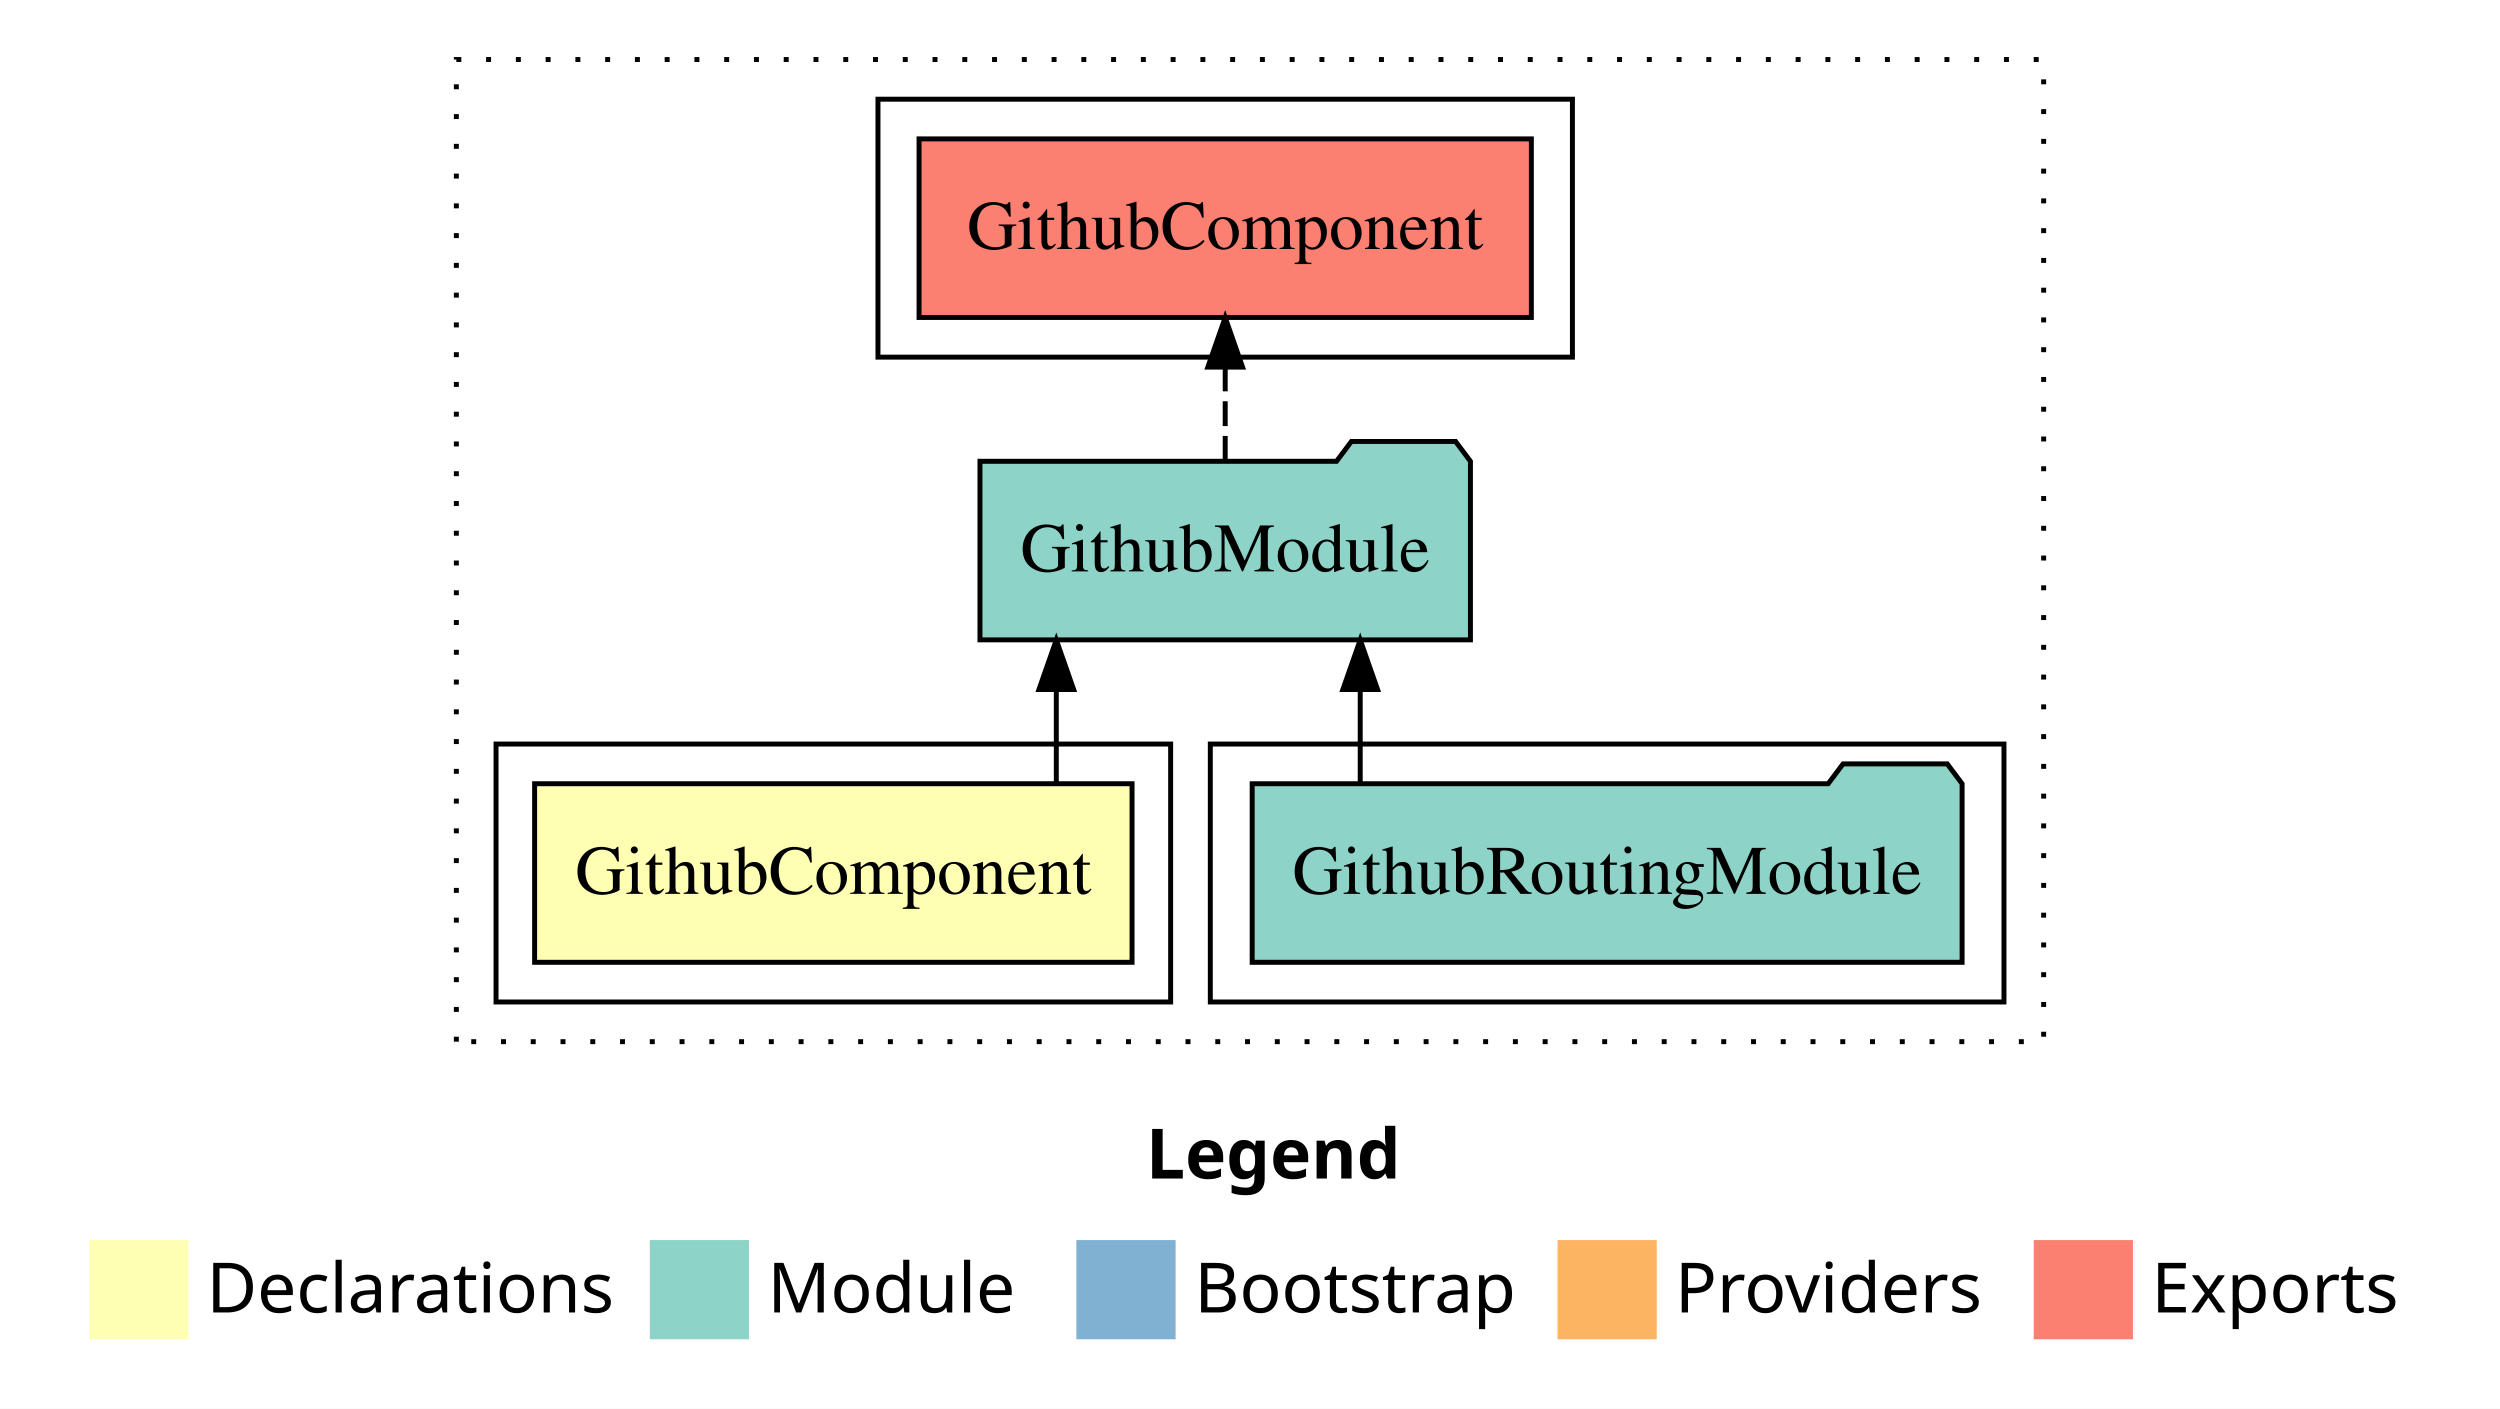
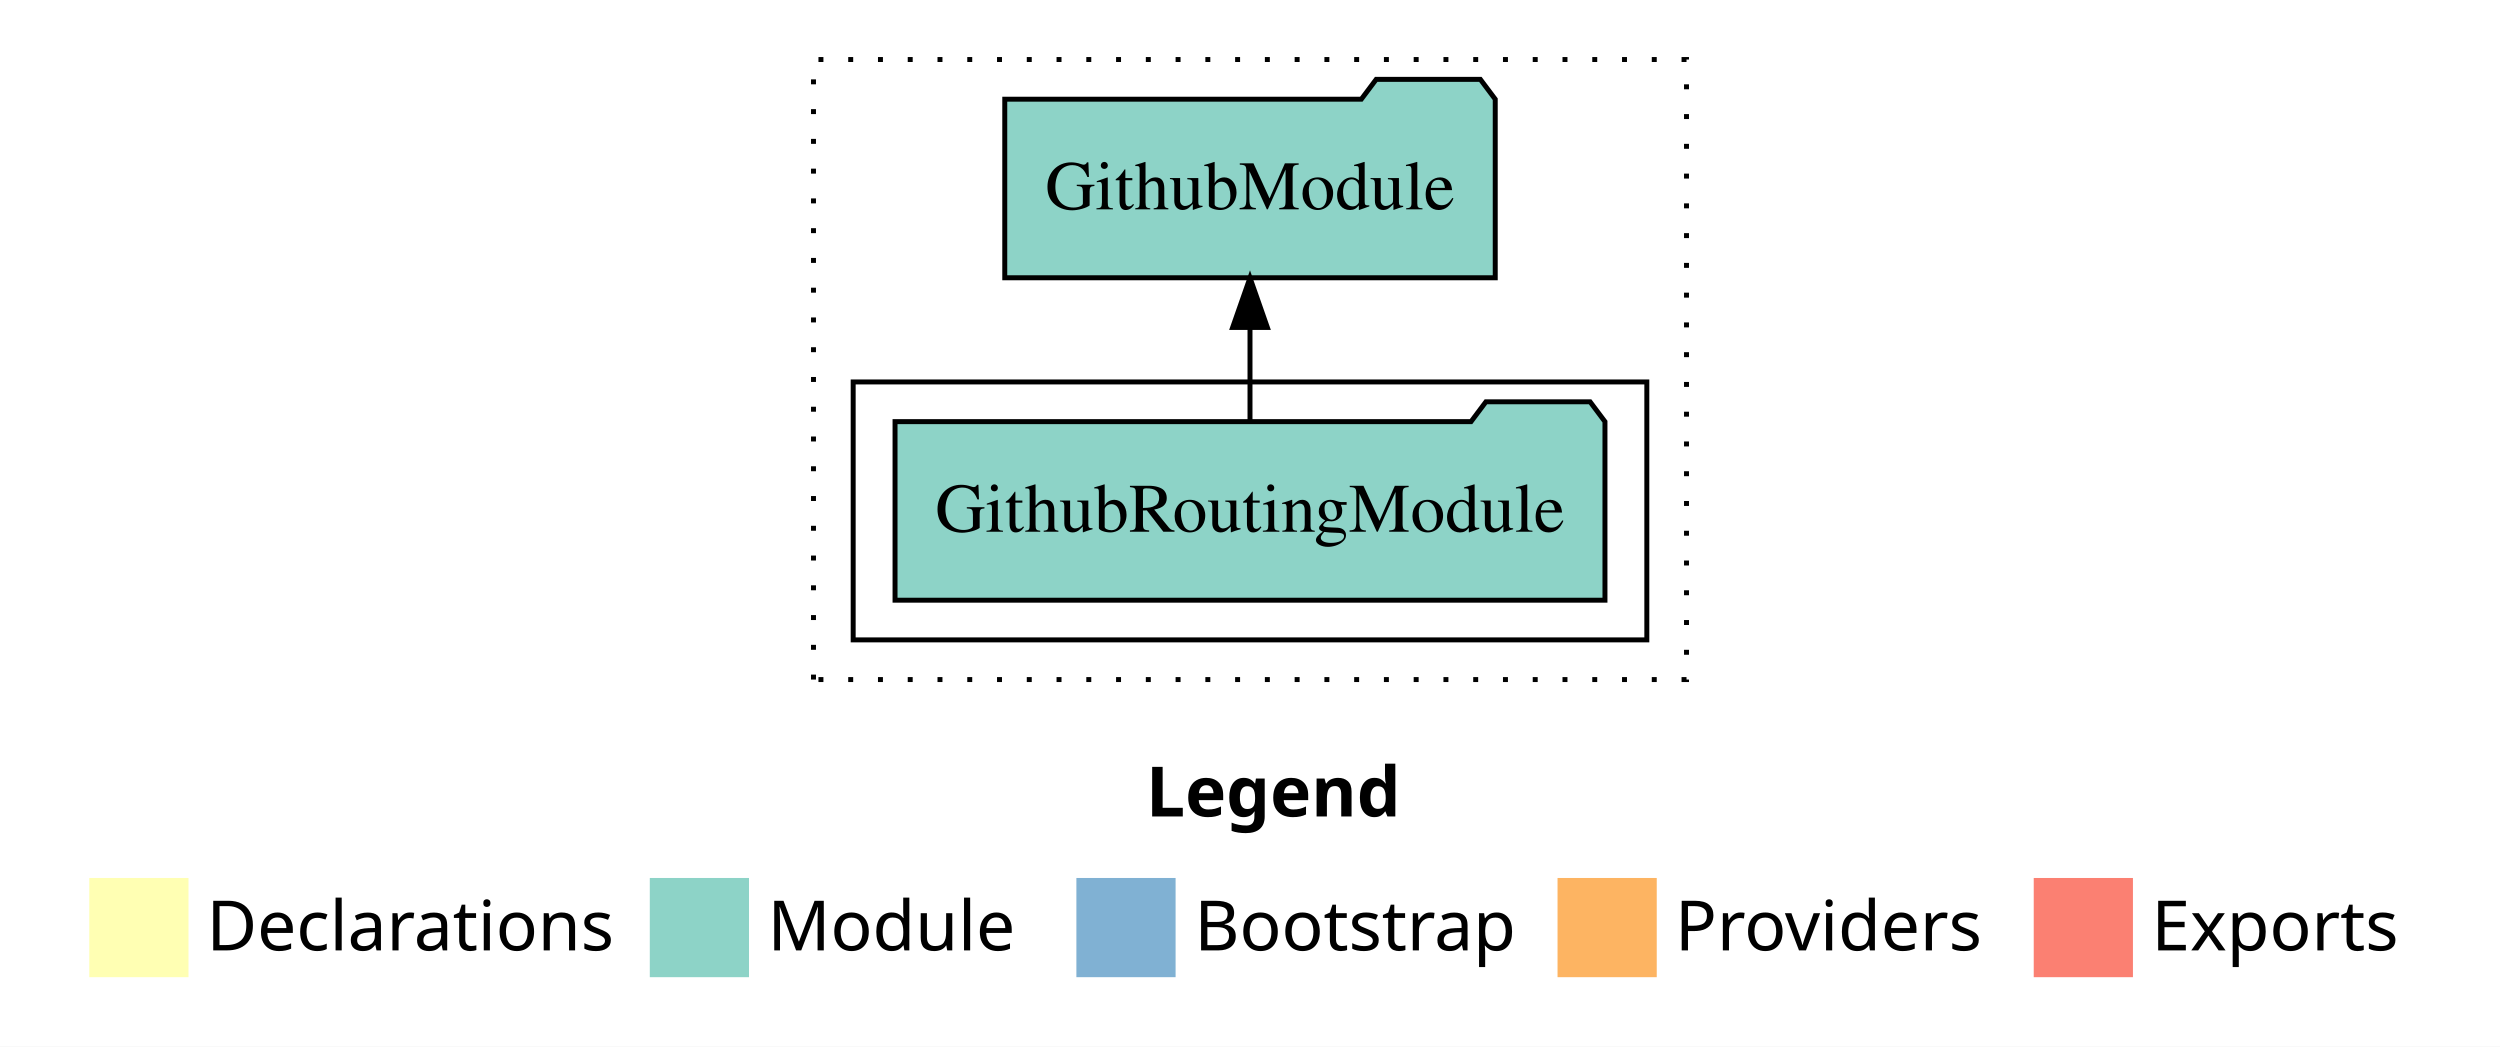
- <svg xmlns="http://www.w3.org/2000/svg" width="504pt" height="284pt" viewBox="0.00 0.00 504.00 284.00">
-   <g id="graph0" class="graph" transform="scale(1 1) rotate(0) translate(4 280)">
-     <polygon fill="white" stroke="transparent" points="-4,4 -4,-280 500,-280 500,4 -4,4" />
+ <svg xmlns="http://www.w3.org/2000/svg" width="504pt" height="211pt" viewBox="0.00 0.00 504.00 211.00">
+   <g id="graph0" class="graph" transform="scale(1 1) rotate(0) translate(4 207)">
+     <polygon fill="white" stroke="transparent" points="-4,4 -4,-207 500,-207 500,4 -4,4" />
    <text text-anchor="start" x="227.01" y="-42.4" font-family="sans-serif" font-weight="bold" font-size="14.00">Legend</text>
    <polygon fill="#ffffb3" stroke="transparent" points="14,-10 14,-30 34,-30 34,-10 14,-10" />
    <text text-anchor="start" x="37.63" y="-15.4" font-family="sans-serif" font-size="14.00">  Declarations</text>
    <polygon fill="#8dd3c7" stroke="transparent" points="127,-10 127,-30 147,-30 147,-10 127,-10" />
    <text text-anchor="start" x="150.73" y="-15.4" font-family="sans-serif" font-size="14.00">  Module</text>
    <polygon fill="#80b1d3" stroke="transparent" points="213,-10 213,-30 233,-30 233,-10 213,-10" />
    <text text-anchor="start" x="236.78" y="-15.4" font-family="sans-serif" font-size="14.00">  Bootstrap</text>
    <polygon fill="#fdb462" stroke="transparent" points="310,-10 310,-30 330,-30 330,-10 310,-10" />
    <text text-anchor="start" x="333.67" y="-15.4" font-family="sans-serif" font-size="14.00">  Providers</text>
    <polygon fill="#fb8072" stroke="transparent" points="406,-10 406,-30 426,-30 426,-10 406,-10" />
    <text text-anchor="start" x="429.73" y="-15.4" font-family="sans-serif" font-size="14.00">  Exports</text>
    <g id="clust1" class="cluster">
-       <polygon fill="none" stroke="black" stroke-dasharray="1,5" points="88,-70 88,-268 408,-268 408,-70 88,-70" />
+       <polygon fill="none" stroke="black" stroke-dasharray="1,5" points="160,-70 160,-195 336,-195 336,-70 160,-70" />
    </g>
-     <g id="clust4" class="cluster">
-       <polygon fill="none" stroke="black" points="240,-78 240,-130 400,-130 400,-78 240,-78" />
-     </g>
-     <g id="clust5" class="cluster">
-       <polygon fill="none" stroke="black" points="173,-208 173,-260 313,-260 313,-208 173,-208" />
-     </g>
-     <g id="clust2" class="cluster">
-       <polygon fill="none" stroke="black" points="96,-78 96,-130 232,-130 232,-78 96,-78" />
+     <g id="clust3" class="cluster">
+       <polygon fill="none" stroke="black" points="168,-78 168,-130 328,-130 328,-78 168,-78" />
    </g>
    <g id="node1" class="node">
-       <polygon fill="#ffffb3" stroke="black" points="224.22,-122 103.78,-122 103.78,-86 224.22,-86 224.22,-122" />
-       <text text-anchor="middle" x="164" y="-99.8" font-family="Times,serif" font-size="14.00">GithubComponent</text>
+       <polygon fill="#8dd3c7" stroke="black" points="319.56,-122 316.56,-126 295.56,-126 292.56,-122 176.44,-122 176.44,-86 319.56,-86 319.56,-122" />
+       <text text-anchor="middle" x="248" y="-99.8" font-family="Times,serif" font-size="14.00">GithubRoutingModule</text>
    </g>
    <g id="node2" class="node">
-       <polygon fill="#8dd3c7" stroke="black" points="292.44,-187 289.44,-191 268.44,-191 265.44,-187 193.56,-187 193.56,-151 292.44,-151 292.44,-187" />
-       <text text-anchor="middle" x="243" y="-164.8" font-family="Times,serif" font-size="14.00">GithubModule</text>
+       <polygon fill="#8dd3c7" stroke="black" points="297.44,-187 294.44,-191 273.44,-191 270.44,-187 198.56,-187 198.56,-151 297.44,-151 297.44,-187" />
+       <text text-anchor="middle" x="248" y="-164.8" font-family="Times,serif" font-size="14.00">GithubModule</text>
    </g>
    <g id="edge1" class="edge">
-       <path fill="none" stroke="black" d="M208.95,-122.11C208.95,-122.11 208.95,-140.99 208.95,-140.99" />
-       <polygon fill="black" stroke="black" points="205.45,-140.99 208.95,-150.99 212.45,-140.99 205.45,-140.99" />
-     </g>
-     <g id="node4" class="node">
-       <polygon fill="#fb8072" stroke="black" points="304.72,-252 181.28,-252 181.28,-216 304.72,-216 304.72,-252" />
-       <text text-anchor="middle" x="243" y="-229.8" font-family="Times,serif" font-size="14.00">GithubComponent </text>
-     </g>
-     <g id="edge3" class="edge">
-       <path fill="none" stroke="black" stroke-dasharray="5,2" d="M243,-187.11C243,-187.11 243,-205.99 243,-205.99" />
-       <polygon fill="black" stroke="black" points="239.5,-205.99 243,-215.99 246.5,-205.99 239.5,-205.99" />
-     </g>
-     <g id="node3" class="node">
-       <polygon fill="#8dd3c7" stroke="black" points="391.56,-122 388.56,-126 367.56,-126 364.56,-122 248.44,-122 248.44,-86 391.56,-86 391.56,-122" />
-       <text text-anchor="middle" x="320" y="-99.8" font-family="Times,serif" font-size="14.00">GithubRoutingModule</text>
-     </g>
-     <g id="edge2" class="edge">
-       <path fill="none" stroke="black" d="M270.22,-122.11C270.22,-122.11 270.22,-140.99 270.22,-140.99" />
-       <polygon fill="black" stroke="black" points="266.72,-140.99 270.22,-150.99 273.72,-140.99 266.72,-140.99" />
+       <path fill="none" stroke="black" d="M248,-122.11C248,-122.11 248,-140.99 248,-140.99" />
+       <polygon fill="black" stroke="black" points="244.5,-140.99 248,-150.99 251.5,-140.99 244.5,-140.99" />
    </g>
  </g>
</svg>
